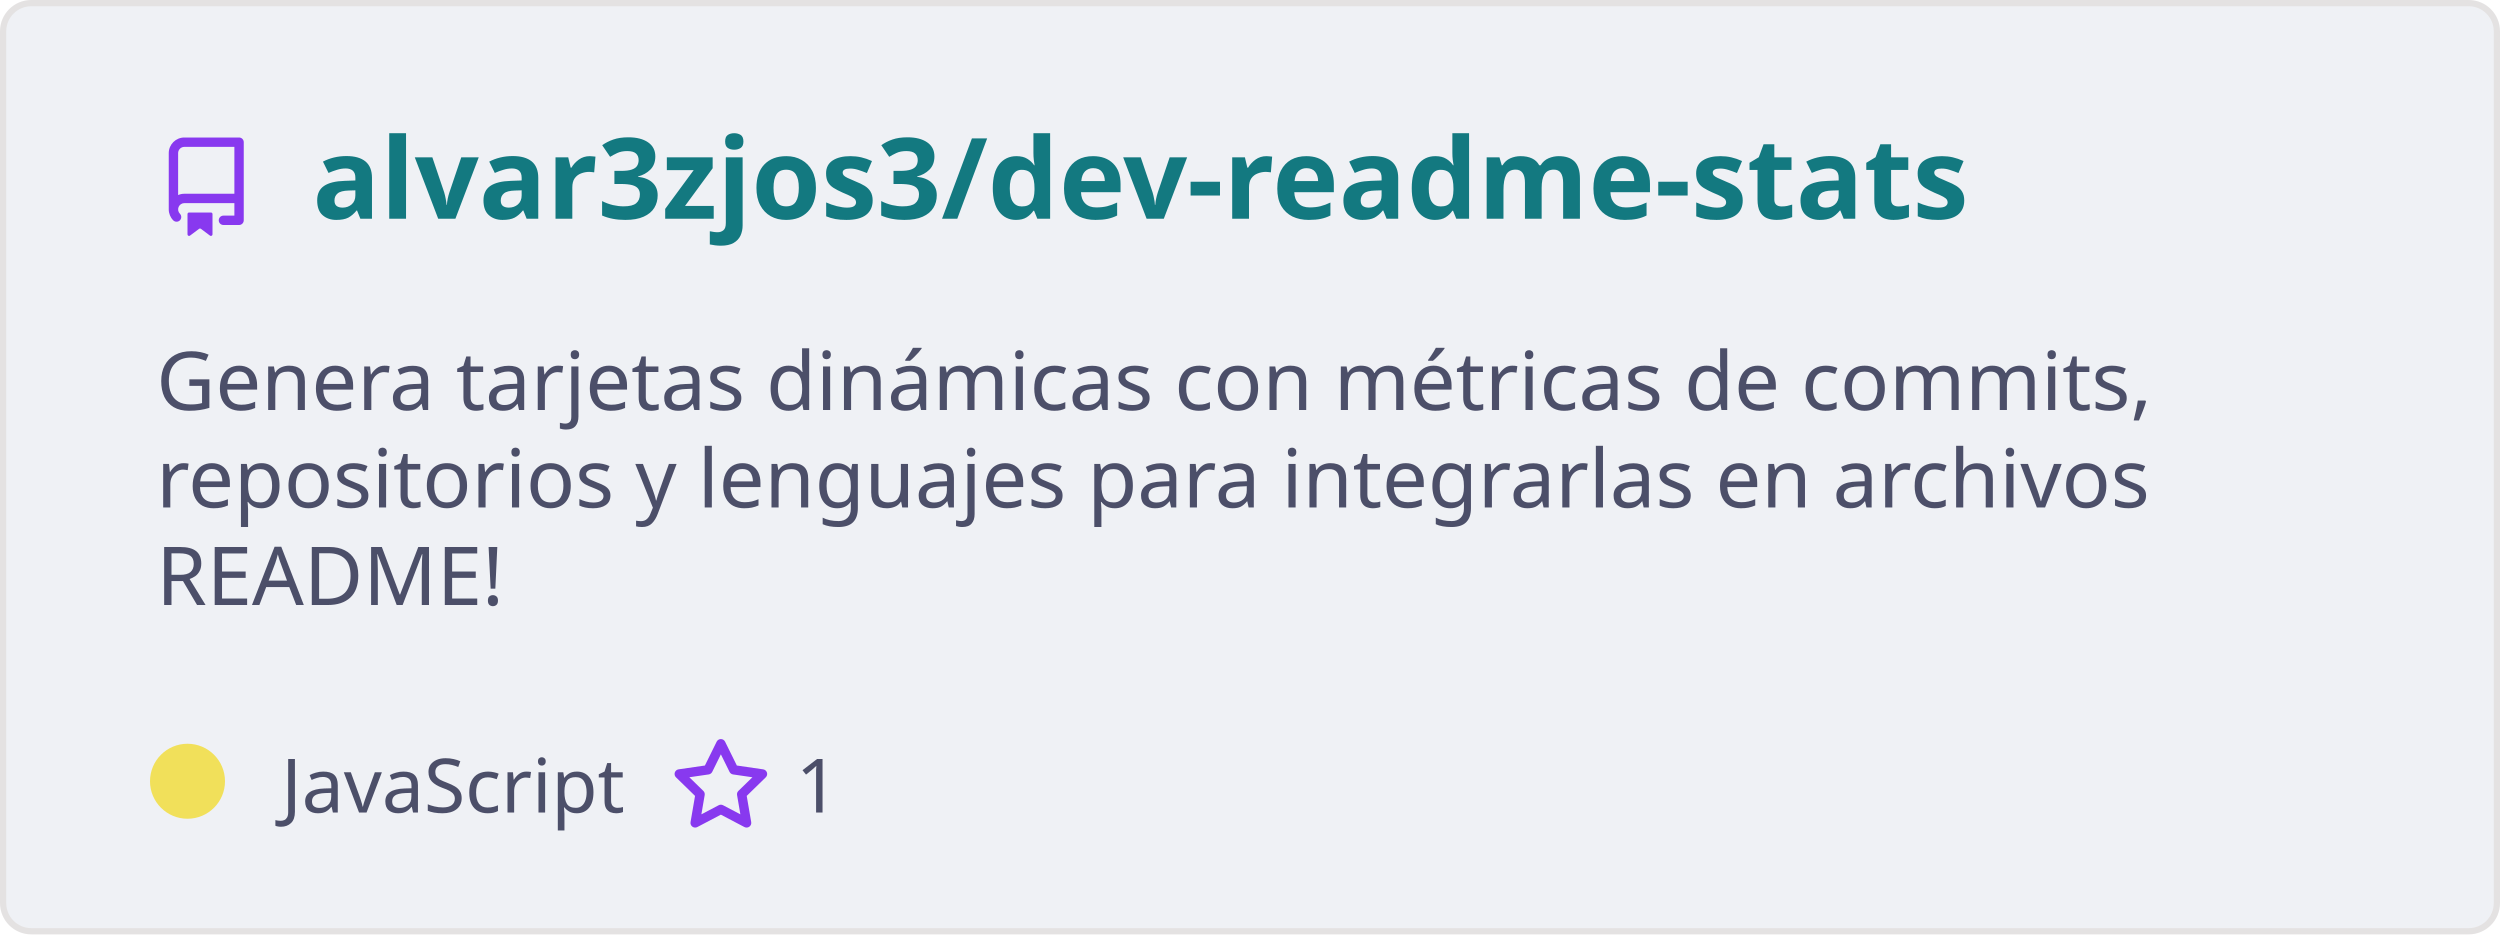
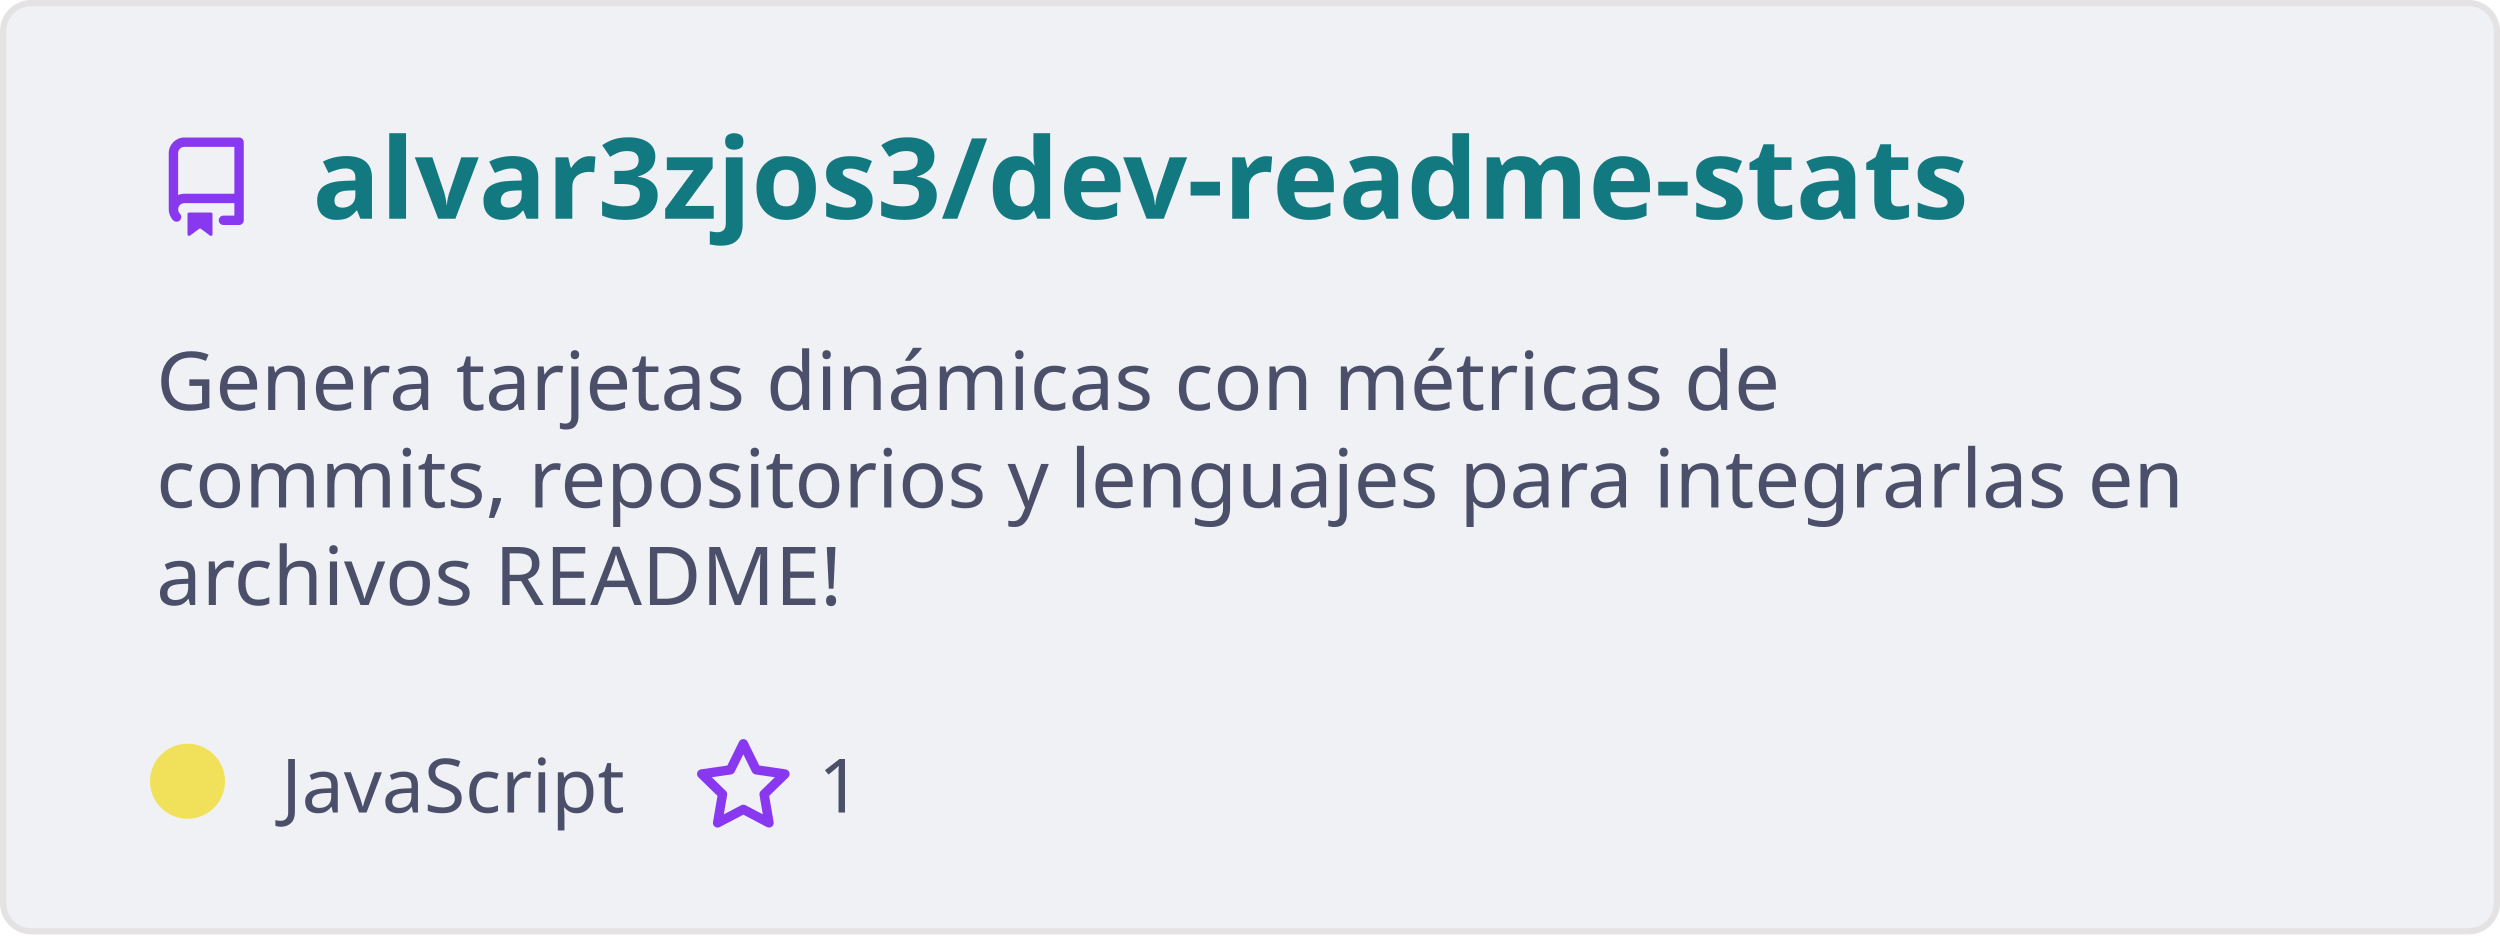
<svg xmlns="http://www.w3.org/2000/svg" width="400" height="150" viewBox="0 0 400 150" fill="none" role="img" aria-labelledby="descId">
  <style>
          .header {
            font: 600 18px 'Segoe UI', Ubuntu, Sans-Serif;
            fill: #137980;
            animation: fadeInAnimation 0.8s ease-in-out forwards;
          }
          @supports(-moz-appearance: auto) {
-             /* Selector detects Firefox */
+             /* El selector detecta Firefox */
            .header { font-size: 15.5px; }
          }
          
-     .description {
-       font: 400 13px 'Segoe UI', Ubuntu, Sans-Serif;fill: #4c4f69;
-       
-     }
+     .description { font: 400 13px 'Segoe UI', Ubuntu, Sans-Serif; fill: #4c4f69 }
    .gray { font: 400 12px 'Segoe UI', Ubuntu, Sans-Serif; fill: #4c4f69 }
+     .icon { fill: #8839ef }
    .badge { font: 600 11px 'Segoe UI', Ubuntu, Sans-Serif; }
    .badge rect { opacity: 0.2 }
- 
-     .stat { font: 400 12px 'Segoe UI', Ubuntu, Sans-Serif; fill: #4c4f69 }
-     .stagger {
-       opacity: 0;
-       animation: fadeInAnimation 0.3s ease-in-out forwards;
-     }
-     .not_bold { font-weight: 400 }
-     .bold { font-weight: 700 }
-     .icon {
-       fill: #8839ef;
-       display: block;
-     }
  

          
-       /* Animations */
+       /* Animaciones */
      @keyframes scaleInAnimation {
        from {
          transform: translate(-5px, 5px) scale(0);
        }
        to {
          transform: translate(-5px, 5px) scale(1);
        }
      }
      @keyframes fadeInAnimation {
        from {
          opacity: 0;
        }
        to {
          opacity: 1;
        }
      }
    
          * { animation-duration: 0s !important; animation-delay: 0s !important; }
        </style>
  <rect data-testid="card-bg" x="0.5" y="0.5" rx="4.5" height="99%" stroke="#e4e2e2" width="399" fill="#eff1f5" stroke-opacity="1" />
  <g data-testid="card-title" transform="translate(25, 35)">
    <g transform="translate(0, 0)">
      <svg class="icon" x="0" y="-13" viewBox="0 0 16 16" version="1.1" width="16" height="16">
        <path fill-rule="evenodd" d="M2 2.5A2.5 2.5 0 014.5 0h8.75a.75.75 0 01.75.75v12.5a.75.75 0 01-.75.75h-2.5a.75.75 0 110-1.5h1.75v-2h-8a1 1 0 00-.714 1.7.75.75 0 01-1.072 1.05A2.495 2.495 0 012 11.5v-9zm10.5-1V9h-8c-.356 0-.694.074-1 .208V2.5a1 1 0 011-1h8zM5 12.25v3.25a.25.25 0 00.4.2l1.45-1.087a.25.25 0 01.3 0L8.6 15.7a.25.25 0 00.4-.2v-3.25a.25.25 0 00-.25-.25h-3.5a.25.25 0 00-.25.25z" />
      </svg>
    </g>
    <g transform="translate(25, 0)">
      <text x="0" y="0" class="header" data-testid="header">alvar3zjos3/dev-readme-stats</text>
    </g>
  </g>
  <g data-testid="main-card-body" transform="translate(0, 55)">
    <text class="description" x="25" y="-5">
-       <tspan dy="1.2em" x="25">Genera tarjetas dinámicas con métricas de commits,</tspan>
-       <tspan dy="1.2em" x="25">repositorios y lenguajes para integrarlas en archivos</tspan>
-       <tspan dy="1.2em" x="25">README!</tspan>
+       <tspan dy="1.2em" x="25">Genera tarjetas dinámicas con métricas de</tspan>
+       <tspan dy="1.2em" x="25">commits, repositorios y lenguajes para integrarlas en</tspan>
+       <tspan dy="1.2em" x="25">archivos README!</tspan>
    </text>
    <g transform="translate(30, 75)">
      <g transform="translate(0, 0)">
        <g data-testid="primary-lang">
          <circle data-testid="lang-color" cx="0" cy="-5" r="6" fill="#f1e05a" />
          <text data-testid="lang-name" class="gray" x="15">JavaScript</text>
        </g>
      </g>
-       <g transform="translate(77.34, 0)">
+       <g transform="translate(80.93125, 0)">
        <g transform="translate(0, 0)">
          <svg class="icon" y="-12" viewBox="0 0 16 16" version="1.1" width="16" height="16">
            <path fill-rule="evenodd" d="M8 .25a.75.75 0 01.673.418l1.882 3.815 4.21.612a.75.75 0 01.416 1.279l-3.046 2.97.719 4.192a.75.75 0 01-1.088.791L8 12.347l-3.766 1.98a.75.75 0 01-1.088-.79l.72-4.194L.818 6.374a.75.75 0 01.416-1.28l4.21-.611L7.327.668A.75.75 0 018 .25zm0 2.445L6.615 5.5a.75.75 0 01-.564.41l-3.097.45 2.24 2.184a.75.75 0 01.216.664l-.528 3.084 2.769-1.456a.75.75 0 01.698 0l2.77 1.456-.53-3.084a.75.75 0 01.216-.664l2.24-2.183-3.096-.45a.75.75 0 01-.564-.41L8 2.694v.001z" />
          </svg>
        </g>
        <g transform="translate(20, 0)">
          <text data-testid="stargazers" class="gray">1</text>
        </g>
      </g>
    </g>
-     <svg x="0" y="0">
-       <g transform="translate(-3, 98)">
-       
-     </g>
-     </svg>
  </g>
</svg>
